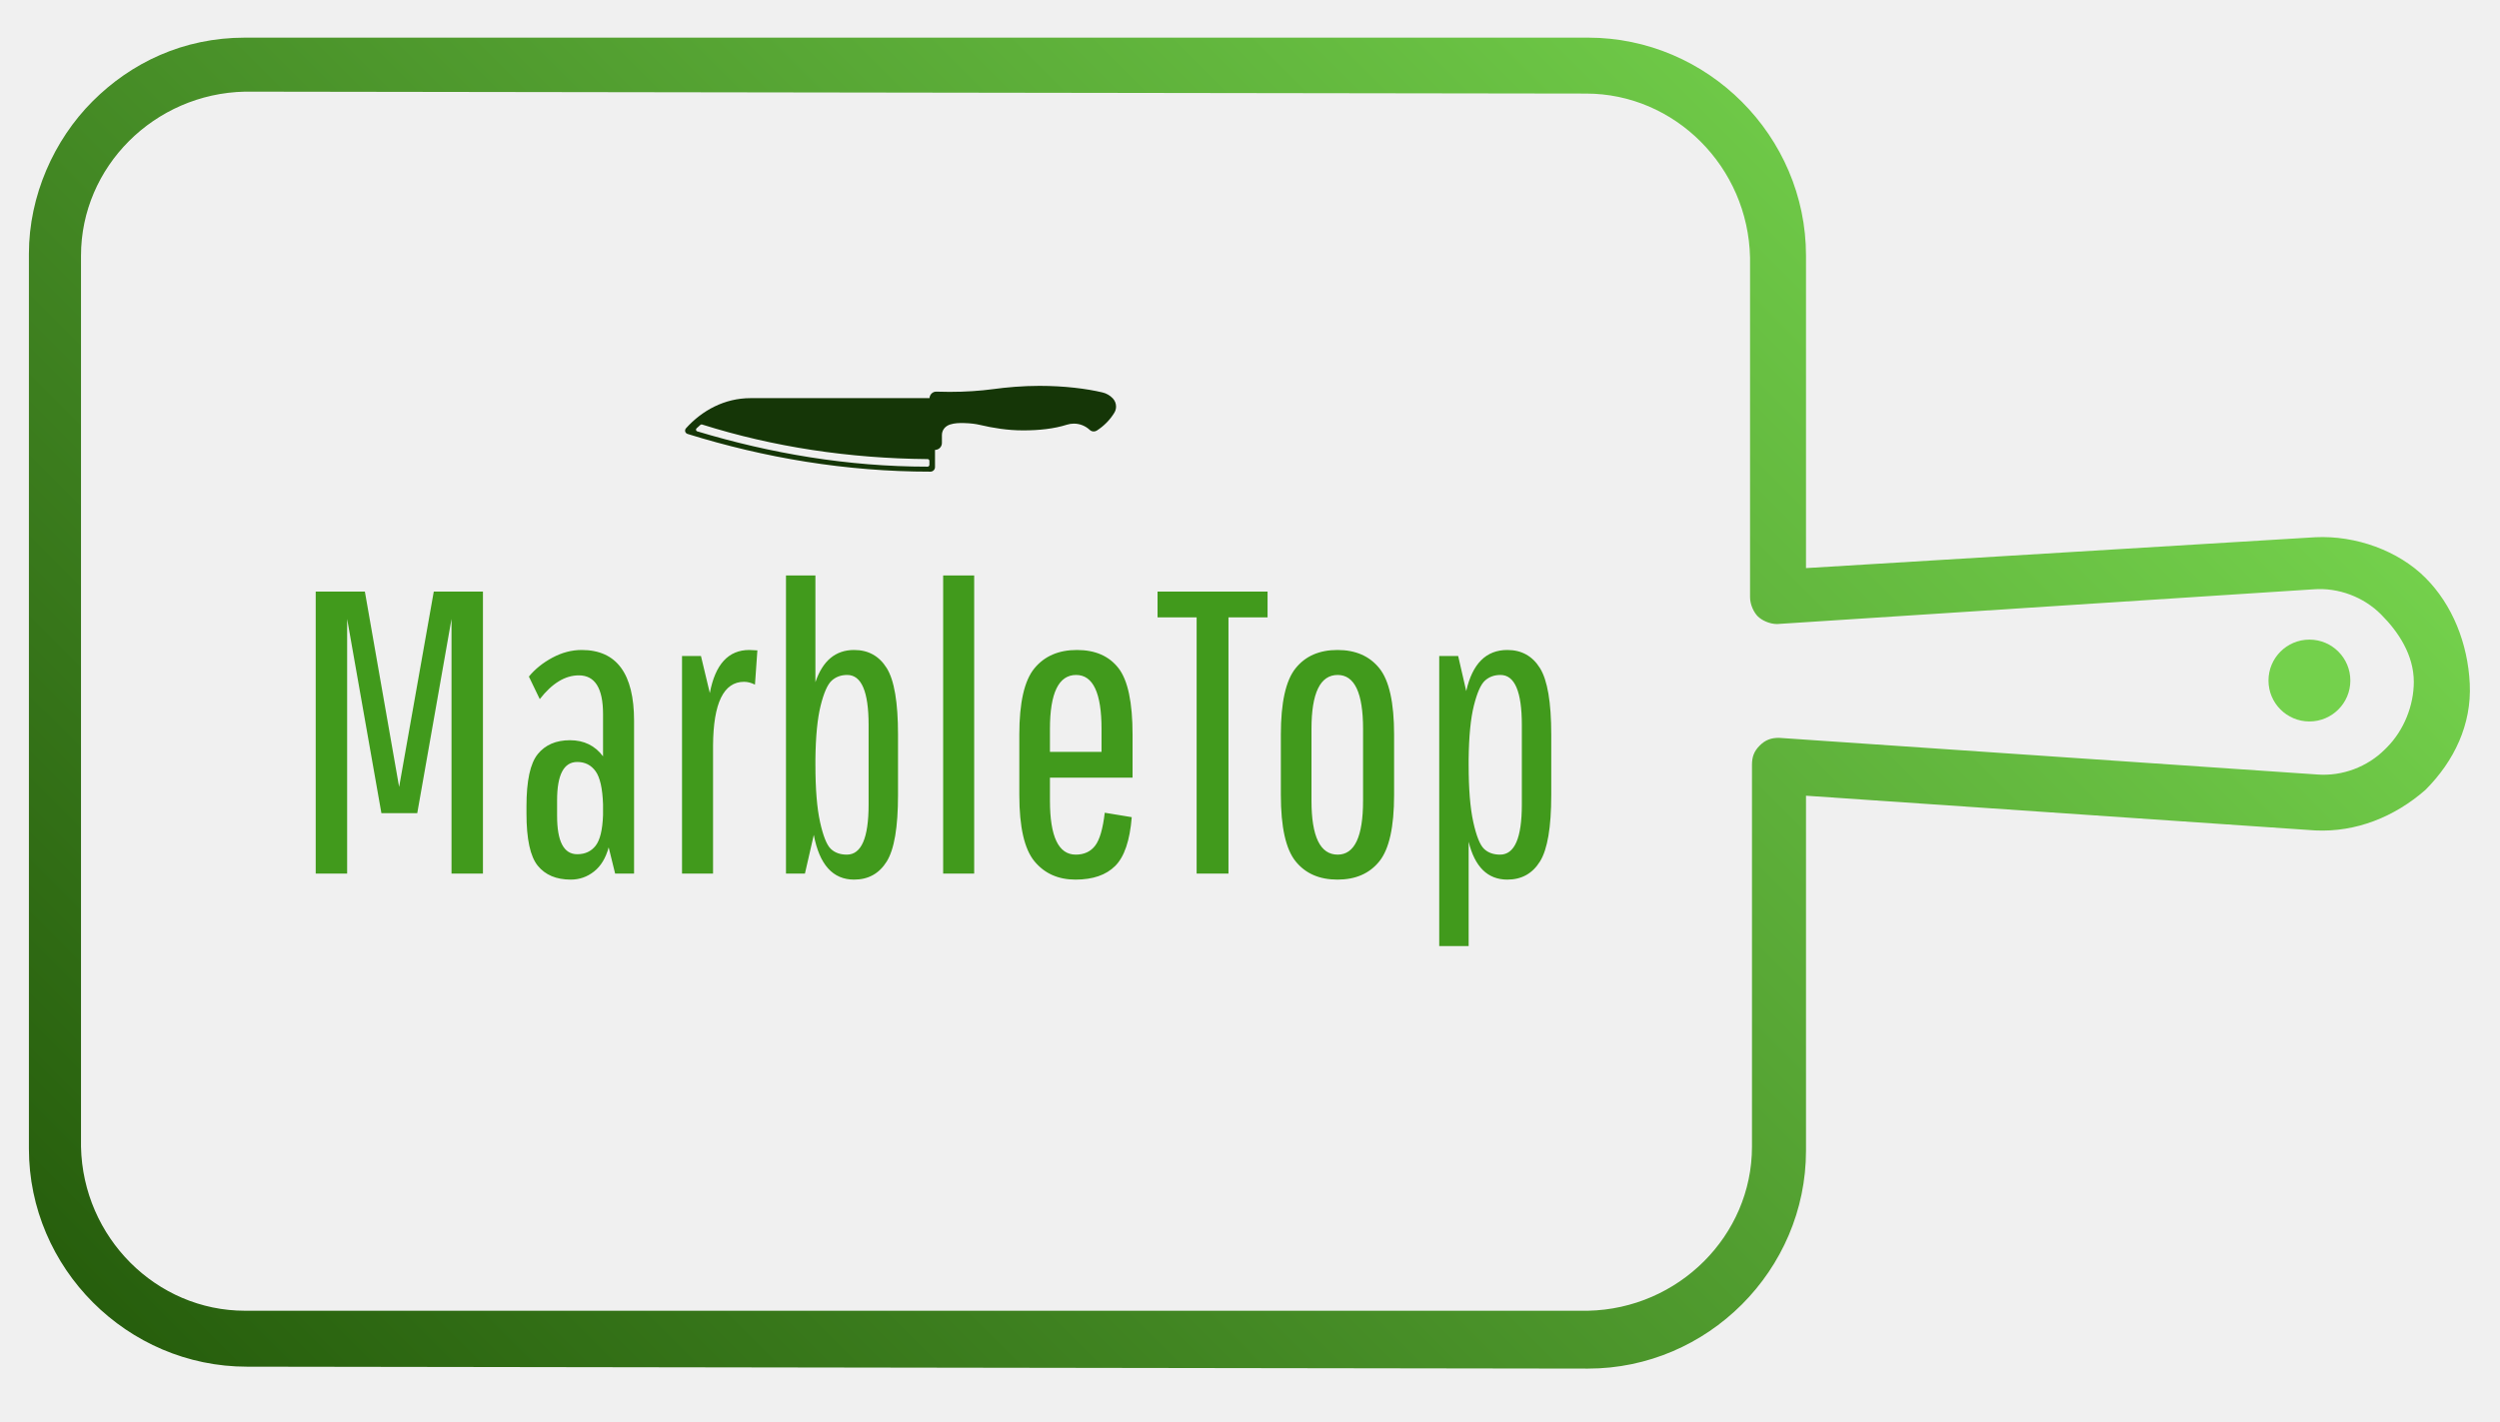
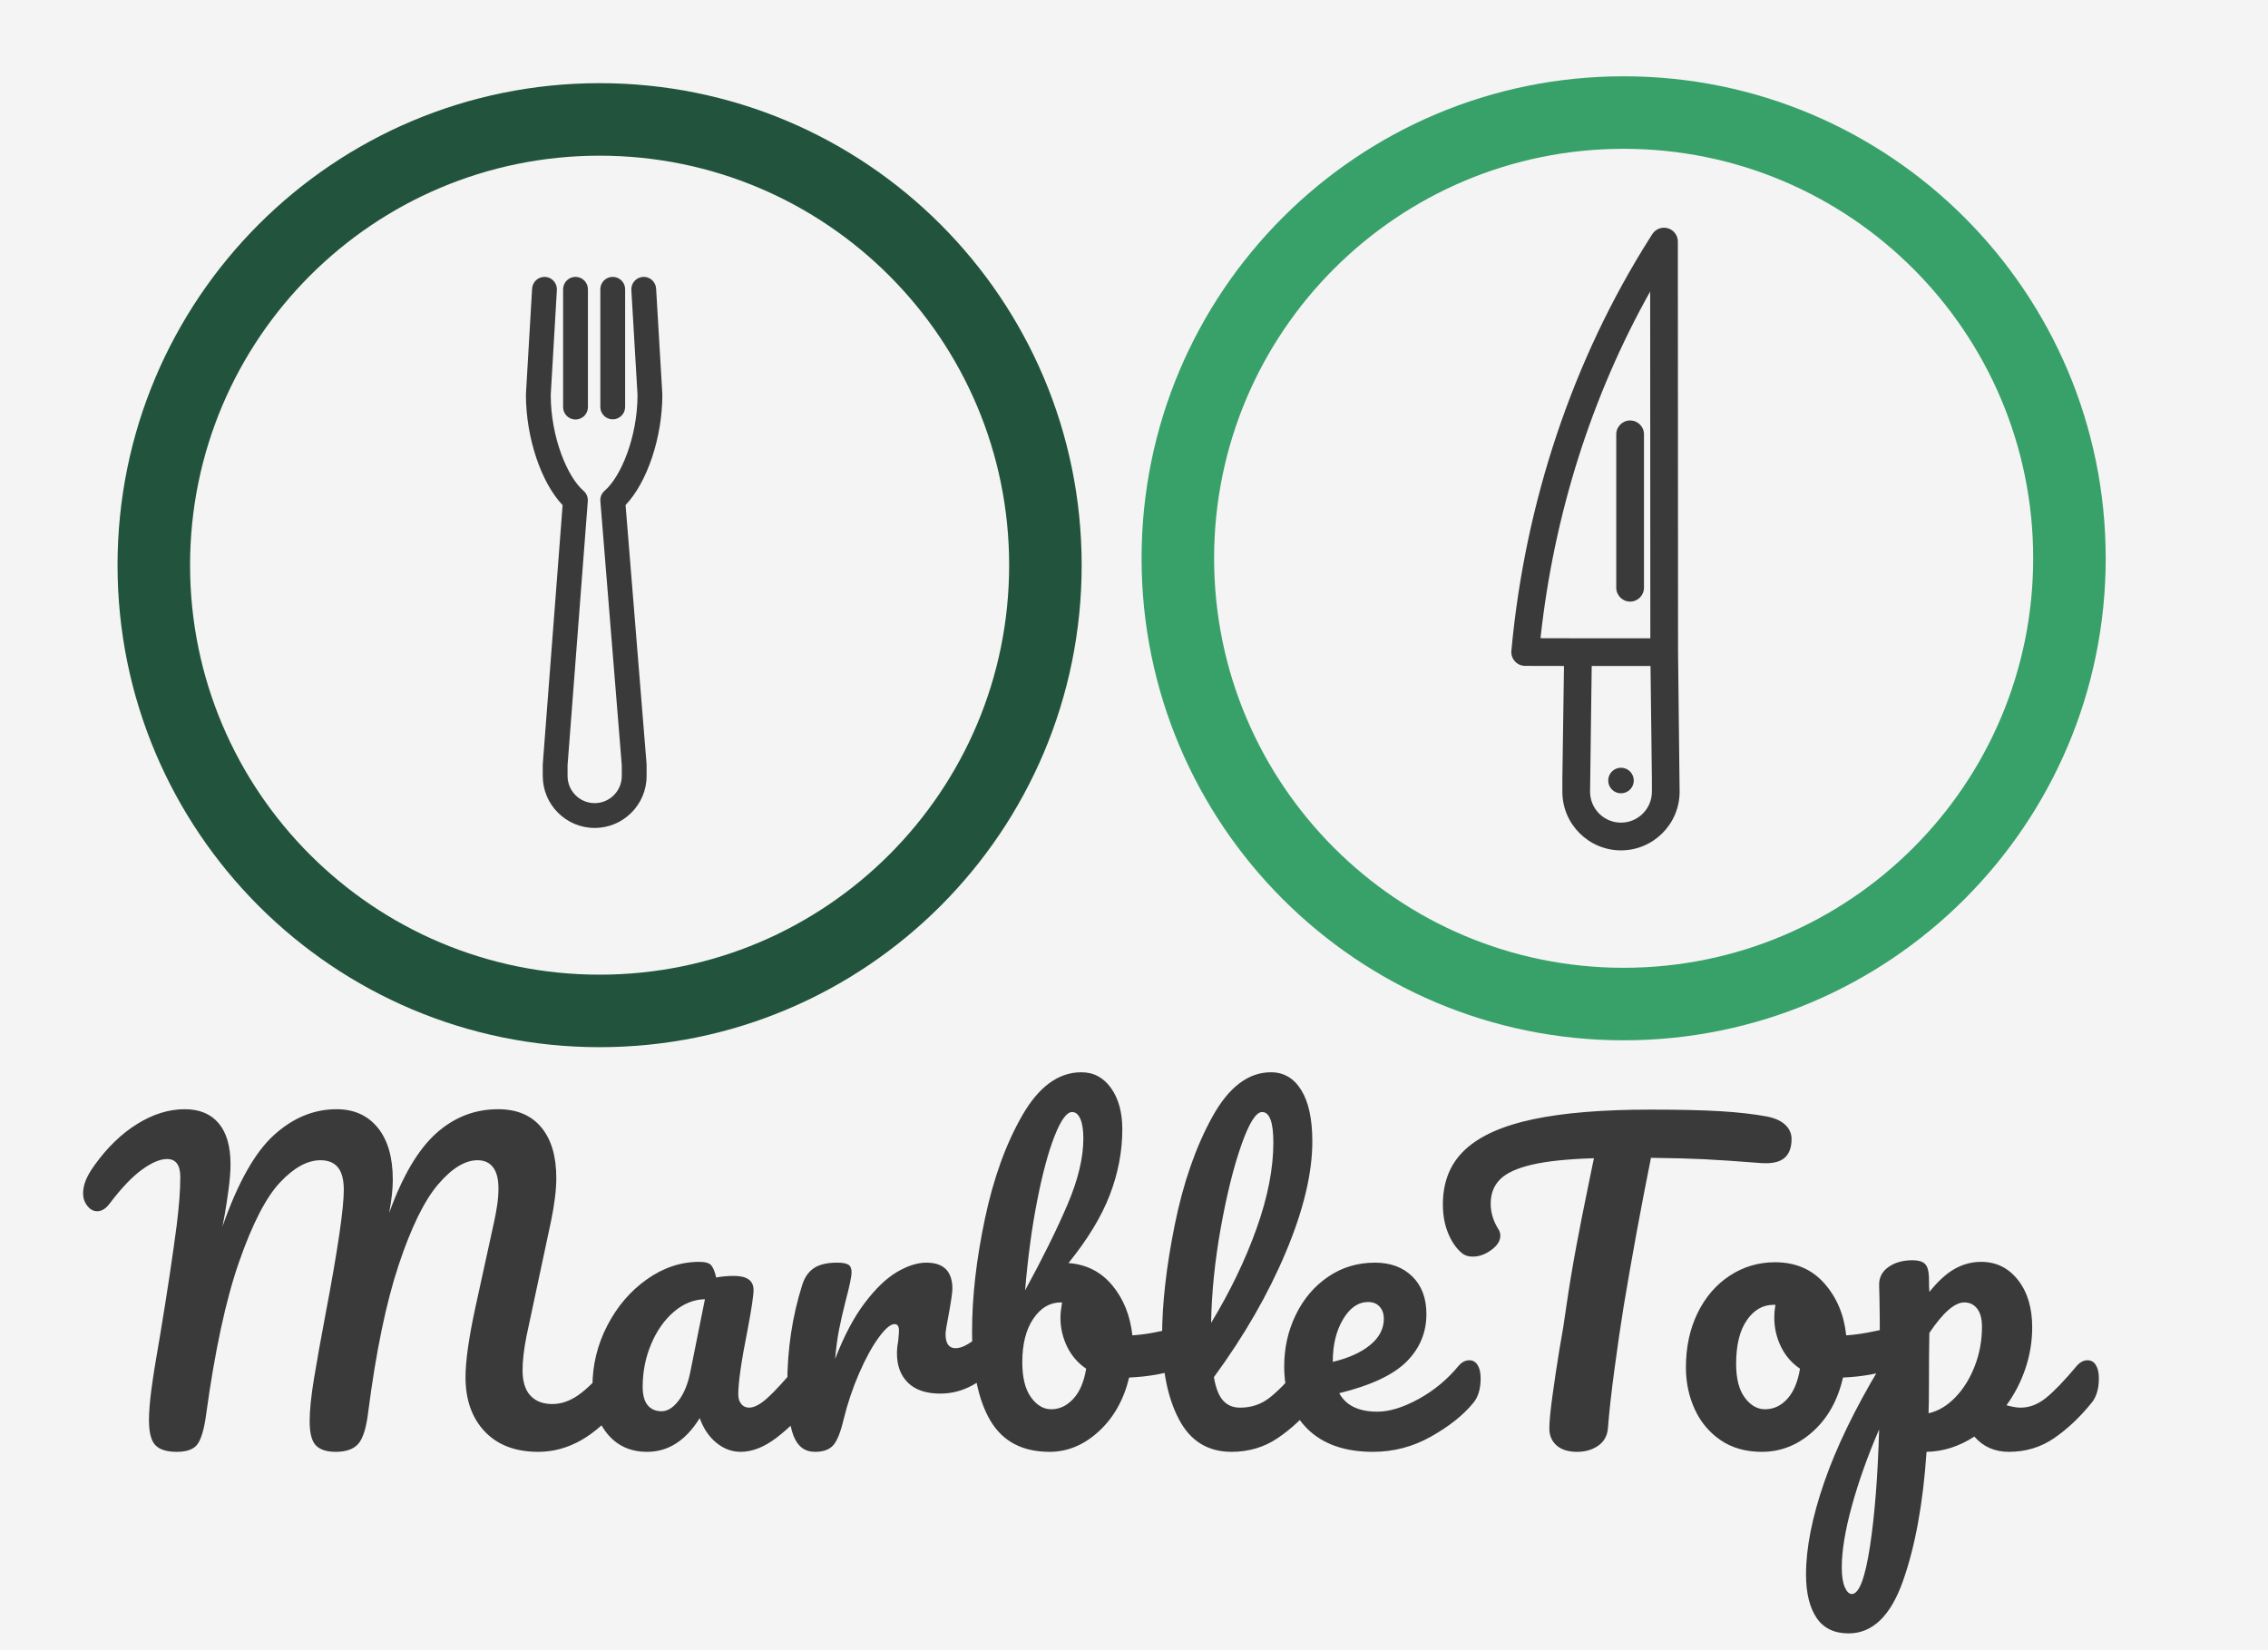
- <svg xmlns="http://www.w3.org/2000/svg" id="workspace" style="text-rendering: geometricprecision; cursor: auto;" viewBox="570 260 580 330">
+ <svg xmlns="http://www.w3.org/2000/svg" id="workspace" style="text-rendering: geometricprecision; cursor: auto;" viewBox="670 300 330 240">
  <defs>
-     <linearGradient x1="0" y1="0.5" x2="1" y2="0.5" id="linearGradientSkcg2bh681c">
-       <stop offset="0%" stop-color="#74d14c" />
-       <stop offset="100%" stop-color="#74d14c" />
+     <linearGradient x1="0" y1="0.5" x2="1" y2="0.5" id="linearGradientSkdg3d30vshc">
+       <stop offset="0%" stop-color="#22543D" />
+       <stop offset="100%" stop-color="#22543D" />
    </linearGradient>
-     <linearGradient x1="0" y1="0.5" x2="1" y2="0.5" id="linearGradientSkcg2bh681l">
-       <stop offset="0%" stop-color="#74d14c" />
-       <stop offset="100%" stop-color="#265d0c" />
+     <linearGradient x1="0" y1="0.5" x2="1" y2="0.5" id="linearGradientSkdg3d30vshl">
+       <stop offset="0%" stop-color="#38A169" />
+       <stop offset="100%" stop-color="#38A169" />
    </linearGradient>
-     <linearGradient x1="0" y1="0.5" x2="1" y2="0.5" id="linearGradientSkcg2bh681u">
-       <stop offset="0%" stop-color="#153607" />
-       <stop offset="100%" stop-color="#153607" />
+     <linearGradient x1="0" y1="0.5" x2="1" y2="0.5" id="linearGradientSkdg3d30vshu">
+       <stop offset="0%" stop-color="#3a3a3a" />
+       <stop offset="100%" stop-color="#3a3a3a" />
    </linearGradient>
-     <linearGradient x1="0" y1="0.5" x2="1" y2="0.5" id="linearGradientSkcg2bh6824">
-       <stop offset="0%" stop-color="#74d14c" />
-       <stop offset="100%" stop-color="#74d14c" />
+     <linearGradient x1="0" y1="0.5" x2="1" y2="0.5" id="linearGradientSkdg3d30vsi3">
+       <stop offset="0%" stop-color="#3a3a3a" />
+       <stop offset="100%" stop-color="#3a3a3a" />
    </linearGradient>
-     <linearGradient x1="0" y1="0.5" x2="1" y2="0.5" id="linearGradientSkcg2bh6827">
-       <stop offset="0%" stop-color="#74d14c" />
-       <stop offset="100%" stop-color="#265d0c" />
+     <linearGradient x1="0" y1="0.5" x2="1" y2="0.5" id="linearGradientSkdg3d30vsid">
+       <stop offset="0%" stop-color="#22543D" />
+       <stop offset="100%" stop-color="#22543D" />
    </linearGradient>
-     <linearGradient x1="0" y1="0.5" x2="1" y2="0.5" id="linearGradientSkcg2bh682a">
-       <stop offset="0%" stop-color="#153607" />
-       <stop offset="100%" stop-color="#153607" />
+     <linearGradient x1="0" y1="0.5" x2="1" y2="0.5" id="linearGradientSkdg3d30vsig">
+       <stop offset="0%" stop-color="#38A169" />
+       <stop offset="100%" stop-color="#38A169" />
    </linearGradient>
-     <linearGradient x1="0" y1="0.5" x2="1" y2="0.5" id="linearGradientSkcg2bh682g">
-       <stop offset="0%" stop-color="#74d14c" />
-       <stop offset="100%" stop-color="#74d14c" />
+     <linearGradient x1="0" y1="0.5" x2="1" y2="0.5" id="linearGradientSkdg3d30vsij">
+       <stop offset="0%" stop-color="#3a3a3a" />
+       <stop offset="100%" stop-color="#3a3a3a" />
    </linearGradient>
-     <linearGradient x1="0" y1="0.5" x2="1" y2="0.5" id="linearGradientSkcg2bh682j">
-       <stop offset="0%" stop-color="#74d14c" />
-       <stop offset="100%" stop-color="#265d0c" />
+     <linearGradient x1="0" y1="0.5" x2="1" y2="0.5" id="linearGradientSkdg3d30vsim">
+       <stop offset="0%" stop-color="#3a3a3a" />
+       <stop offset="100%" stop-color="#3a3a3a" />
    </linearGradient>
-     <linearGradient x1="0" y1="0.5" x2="1" y2="0.5" id="linearGradientSkcg2bh682m">
-       <stop offset="0%" stop-color="#153607" />
-       <stop offset="100%" stop-color="#153607" />
+     <linearGradient x1="0" y1="0.5" x2="1" y2="0.5" id="linearGradientSkdg3d30vsis">
+       <stop offset="0%" stop-color="#22543D" />
+       <stop offset="100%" stop-color="#22543D" />
    </linearGradient>
-     <linearGradient x1="0" y1="0.5" x2="1" y2="0.5" id="linearGradientSkcg2bh682p">
-       <stop offset="0%" stop-color="#419a1c" />
-       <stop offset="100%" stop-color="#419a1c" />
+     <linearGradient x1="0" y1="0.5" x2="1" y2="0.5" id="linearGradientSkdg3d30vsiv">
+       <stop offset="0%" stop-color="#38A169" />
+       <stop offset="100%" stop-color="#38A169" />
    </linearGradient>
-     <linearGradient x1="0" y1="0.5" x2="1" y2="0.5" id="linearGradientSkcg2bh682s">
-       <stop offset="0%" stop-color="#74d14c" />
-       <stop offset="100%" stop-color="#74d14c" />
+     <linearGradient x1="0" y1="0.5" x2="1" y2="0.5" id="linearGradientSkdg3d30vsiy">
+       <stop offset="0%" stop-color="#3a3a3a" />
+       <stop offset="100%" stop-color="#3a3a3a" />
    </linearGradient>
-     <linearGradient x1="0" y1="0.5" x2="1" y2="0.5" id="linearGradientSkcg2bh682v">
-       <stop offset="0%" stop-color="#74d14c" />
-       <stop offset="100%" stop-color="#265d0c" />
+     <linearGradient x1="0" y1="0.5" x2="1" y2="0.5" id="linearGradientSkdg3d30vsj1">
+       <stop offset="0%" stop-color="#3a3a3a" />
+       <stop offset="100%" stop-color="#3a3a3a" />
    </linearGradient>
-     <linearGradient x1="0" y1="0.5" x2="1" y2="0.5" id="linearGradientSkcg2bh682y">
-       <stop offset="0%" stop-color="#74d14c" />
-       <stop offset="100%" stop-color="#74d14c" />
+     <linearGradient x1="0" y1="0.5" x2="1" y2="0.5" id="linearGradientSkdg3d30vsja">
+       <stop offset="0%" stop-color="#38A169" />
+       <stop offset="100%" stop-color="#38A169" />
    </linearGradient>
-     <linearGradient x1="0" y1="0.5" x2="1" y2="0.5" id="linearGradientSkcg2bh6831">
-       <stop offset="0%" stop-color="#74d14c" />
-       <stop offset="100%" stop-color="#265d0c" />
+     <linearGradient x1="0" y1="0.5" x2="1" y2="0.5" id="linearGradientSkdg3d30vsjd">
+       <stop offset="0%" stop-color="#22543D" />
+       <stop offset="100%" stop-color="#22543D" />
    </linearGradient>
-     <linearGradient x1="0" y1="0.5" x2="1" y2="0.5" id="linearGradientSkcg2bh6834">
-       <stop offset="0%" stop-color="#74d14c" />
-       <stop offset="100%" stop-color="#74d14c" />
+     <linearGradient x1="0" y1="0.5" x2="1" y2="0.5" id="linearGradientSkdg3d30vsjg">
+       <stop offset="0%" stop-color="#3a3a3a" />
+       <stop offset="100%" stop-color="#3a3a3a" />
    </linearGradient>
-     <linearGradient x1="0" y1="0.5" x2="1" y2="0.5" id="linearGradientSkcg2bh6837">
-       <stop offset="0%" stop-color="#74d14c" />
-       <stop offset="100%" stop-color="#265d0c" />
+     <linearGradient x1="0" y1="0.5" x2="1" y2="0.5" id="linearGradientSkdg3d30vsjj">
+       <stop offset="0%" stop-color="#22543D" />
+       <stop offset="100%" stop-color="#22543D" />
    </linearGradient>
-     <linearGradient x1="0" y1="0.5" x2="1" y2="0.5" id="linearGradientSkcg2bh683a">
-       <stop offset="0%" stop-color="#74d14c" />
-       <stop offset="100%" stop-color="#74d14c" />
+     <linearGradient x1="0" y1="0.5" x2="1" y2="0.5" id="linearGradientSkdg3d30vsjm">
+       <stop offset="0%" stop-color="#22543D" />
+       <stop offset="100%" stop-color="#22543D" />
    </linearGradient>
-     <linearGradient x1="0" y1="0.5" x2="1" y2="0.5" id="linearGradientSkcg2bh683d">
-       <stop offset="0%" stop-color="#74d14c" />
-       <stop offset="100%" stop-color="#265d0c" />
+     <linearGradient x1="0" y1="0.5" x2="1" y2="0.5" id="linearGradientSkdg3d30vsjp">
+       <stop offset="0%" stop-color="#3a3a3a" />
+       <stop offset="100%" stop-color="#3a3a3a" />
+     </linearGradient>
+     <linearGradient x1="0" y1="0.5" x2="1" y2="0.5" id="linearGradientSkdg3d30vsjs">
+       <stop offset="0%" stop-color="#3a3a3a" />
+       <stop offset="100%" stop-color="#3a3a3a" />
+     </linearGradient>
+     <linearGradient x1="0" y1="0.5" x2="1" y2="0.5" id="linearGradientSkdg3d30vsjy">
+       <stop offset="0%" stop-color="#3a3a3a" />
+       <stop offset="100%" stop-color="#3a3a3a" />
    </linearGradient>
  </defs>
-   <g style="cursor: move; opacity: 1;" class="svg-clip svg-visible" transform="matrix(-4.4783,4.4783,-4.4783,-4.4783,1164.218,418)">
-     <rect x="0" y="0" width="13" height="13" fill="none" class="svg-hitbox" style="" />
-     <svg width="13" height="13.002" viewBox="8.907,9.517,13,13.002">
+   <g class="background-part">
+     <rect x="0" y="0" width="1650" height="842" fill="rgba(255,255,255,0.25)" style="" />
+   </g>
+   <g class="selector-part">
+     <rect x="0" y="0" width="1095" height="842" fill="rgba(255,255,255,0)" style="transition: all 0.6s ease 0s;" />
+   </g>
+   <g class="selector-part" transform="matrix(1,0,0,1,682,429)">
+     <rect x="0" y="0" width="0" height="0" fill="rgba(255,255,255,0)" style="cursor: move;" />
+   </g>
+   <g class="svg-clip svg-visible" transform="matrix(0.7943,0,0,0.7943,683.1305,308.1305)" style="cursor: move; opacity: 1;">
+     <rect x="0" y="0" width="186" height="186" fill="none" class="svg-hitbox" style="" />
+     <svg width="186.614" height="186.614" viewBox="-5,-4.987,186.614,186.614" class="thumb">
      <defs />
      <g />
-       <g />
      <g>
-         <ellipse transform="matrix(0.7071 -0.7071 0.7071 0.7071 -6.7962 15.5933)" cx="15.4" cy="16" rx="1.5" ry="1.5" fill="url('#linearGradientSkcg2bh683a')" stroke="none" style="" />
+         <path d="M88.307,0.013C39.536,0.013,0,39.549,0,88.32c0,48.77,39.536,88.307,88.307,88.307  c48.77,0,88.307-39.537,88.307-88.307C176.613,39.549,137.076,0.013,88.307,0.013z M88.307,163.341  c-41.433,0-75.021-33.589-75.021-75.021c0-41.433,33.587-75.021,75.021-75.021c41.432,0,75.021,33.587,75.021,75.021  C163.327,129.752,129.738,163.341,88.307,163.341z" fill="url('#linearGradientSkdg3d30vsjm')" stroke="none" style="" />
      </g>
    </svg>
  </g>
-   <g class="svg-clip svg-visible" transform="matrix(-4.4783,4.4783,-4.4783,-4.4783,1202.328,418.7609)" style="cursor: move; opacity: 1;">
-     <rect x="0" y="0" width="89" height="88" fill="none" class="svg-hitbox" style="" />
-     <svg width="89.225" height="88.3" viewBox="4.8,5.3,89.225,88.3">
+   <g class="svg-clip svg-visible" transform="matrix(0.7943,0,0,0.7943,832.1305,307.1305)" style="cursor: move; opacity: 1;">
+     <rect x="0" y="0" width="186" height="186" fill="none" class="svg-hitbox" style="" />
+     <svg width="186.614" height="186.614" viewBox="-5,-4.987,186.614,186.614" class="thumb">
      <defs />
      <g />
-       <g />
      <g>
-         <path d="M25.6,32.1l-8.1,8.1c-3.1,3.1-3.1,8.2,0,11.3l34.8,34.8c1.6,1.6,3.6,2.3,5.6,2.3s4.1-0.8,5.6-2.3l23.2-23.2  c3.1-3.1,3.1-8.2,0-11.3L52,17c-3.1-3.1-8.2-3.1-11.3,0l-9.2,9.2L19.2,12.1c-1-1.1-2.4-1.7-3.9-1.8c-1.5,0-2.9,0.5-3.9,1.6  s-1.6,2.5-1.6,3.9s0.7,2.9,1.8,3.9L25.6,32.1z M12.8,13.4c0.6-0.6,1.5-1,2.4-1c0,0,0.1,0,0.1,0c0.9,0,1.8,0.4,2.4,1.1l13,14.9  c0.2,0.2,0.4,0.3,0.7,0.3c0.3,0,0.5-0.1,0.7-0.3l9.9-9.9c2.3-2.3,6.1-2.3,8.5,0l34.8,34.8c2.3,2.3,2.3,6.1,0,8.5L62.2,84.9  c-2.3,2.3-6.1,2.3-8.5,0L19,50.1c-2.3-2.3-2.3-6.1,0-8.5l8.8-8.8c0.2-0.2,0.3-0.5,0.3-0.7s-0.1-0.5-0.3-0.7l-14.8-13  c-0.7-0.6-1.1-1.5-1.1-2.4S12.1,14.1,12.8,13.4z" fill="url('#linearGradientSkcg2bh683d')" stroke="none" style="" />
+         <path d="M88.307,0.013C39.536,0.013,0,39.549,0,88.32c0,48.77,39.536,88.307,88.307,88.307  c48.77,0,88.307-39.537,88.307-88.307C176.613,39.549,137.076,0.013,88.307,0.013z M88.307,163.341  c-41.433,0-75.021-33.589-75.021-75.021c0-41.433,33.587-75.021,75.021-75.021c41.432,0,75.021,33.587,75.021,75.021  C163.327,129.752,129.738,163.341,88.307,163.341z" fill="url('#linearGradientSkdg3d30vsja')" stroke="none" style="" />
      </g>
    </svg>
  </g>
-   <g class="svg-clip svg-visible" transform="matrix(0,-1,1,0,724,374.5)" style="cursor: move; opacity: 1;">
-     <rect x="0" y="0" width="29" height="110" fill="none" class="svg-hitbox" style="" />
-     <svg width="29.919" height="110.03" viewBox="-5,-5,29.919,110.03">
+   <g class="svg-clip svg-visible" transform="matrix(0.9025,0,0,0.9025,742.0115,335.7781)" style="cursor: move; opacity: 1;">
+     <rect x="0" y="0" width="31" height="98" fill="none" class="svg-hitbox" style="" />
+     <svg width="31.994" height="98.855" viewBox="34.006,0.573,31.994,98.855">
      <defs />
      <g />
-       <g />
      <g>
-         <path d="M19.159,71.493c-0.407-3.01-0.637-6.454-0.637-10.115c0-1.036,0.018-2.056,0.054-3.051 c0.031-0.854-0.665-1.546-1.51-1.595V15.175c0-6.015-2.858-11.237-7.004-14.969C9.919,0.078,9.731,0,9.525,0 C9.166,0,8.863,0.238,8.761,0.564C3.216,18.395,0,37.313,0,56.948c0,0.586,0.475,1.06,1.061,1.06h3.988 c0.001,0.885,0.718,1.602,1.603,1.602h1.83c1.2,0,2.123,0.784,2.479,1.944c0.299,0.973,0.357,2.014,0.319,3.21 c-0.048,1.543-0.179,2.613-0.434,3.701c-0.707,3.011-1.265,6.379-1.265,9.977c0,3.676,0.361,7.172,1.318,10.17 c0.164,0.516,0.251,1.062,0.251,1.631c0,1.426-0.559,2.716-1.458,3.682c-0.225,0.24-0.362,0.564-0.362,0.919 c0,0.268,0.079,0.52,0.215,0.729c1.06,1.644,2.465,3.045,4.139,4.059c0.417,0.253,0.905,0.398,1.429,0.398 c0.737,0,1.407-0.289,1.903-0.759c0.672-0.638,1.159-1.465,1.377-2.396c0.886-3.742,1.526-8.9,1.526-14.617 C19.917,78.312,19.581,74.633,19.159,71.493z M2.495,56.709h-0.91c-0.232,0-0.425-0.191-0.425-0.426 c0-18.57,3.092-36.492,8.194-53.45c0.051-0.17,0.209-0.296,0.397-0.296c0.121,0,0.23,0.052,0.308,0.133 c0.27,0.29,0.528,0.591,0.794,0.885c0.065,0.074,0.106,0.174,0.106,0.281c0,0.044-0.007,0.087-0.02,0.127 C5.721,20.508,3.074,38.112,2.916,56.288C2.916,56.521,2.727,56.709,2.495,56.709z" fill="url('#linearGradientSkcg2bh682m')" stroke="none" style="" />
+         <path d="M50.09,94.428c-4.615,0-8.37-3.755-8.37-8.37v-1.818c0-0.051,0.002-0.102,0.006-0.152l3.195-41.71  c-3.47-3.638-5.915-10.887-5.915-17.809c0-0.039,0.001-0.078,0.003-0.117l0.993-16.993c0.064-1.103,1.024-1.948,2.113-1.88  c1.103,0.064,1.944,1.011,1.88,2.113l-0.99,16.934c0.015,6.842,2.694,13.221,5.284,15.443c0.484,0.415,0.741,1.035,0.692,1.67  l-3.262,42.577v1.742c0,2.41,1.96,4.37,4.37,4.37c2.41,0,4.37-1.96,4.37-4.37V84.32l-3.453-42.584  c-0.052-0.638,0.205-1.262,0.69-1.679c2.6-2.231,5.288-8.604,5.303-15.425l-0.996-16.94c-0.065-1.103,0.776-2.049,1.879-2.114  c1.08-0.079,2.048,0.776,2.113,1.879l1,17C60.999,24.496,61,24.535,61,24.574c0,6.901-2.451,14.141-5.93,17.787l3.383,41.716  c0.005,0.055,0.007,0.108,0.007,0.162v1.818C58.46,90.673,54.705,94.428,50.09,94.428z M49,26.574v-19c0-1.104-0.896-2-2-2  s-2,0.896-2,2v19c0,1.104,0.896,2,2,2S49,27.679,49,26.574z M55,26.545V7.574c0-1.104-0.896-2-2-2s-2,0.896-2,2v18.971  c0,1.104,0.896,2,2,2S55,27.649,55,26.545z" fill="url('#linearGradientSkdg3d30vsjg')" stroke="none" style="" />
      </g>
    </svg>
  </g>
-   <g class="svg-text svg-visible" transform="matrix(0.9353,0,0,0.9353,786,382)" style="pointer-events: fill; cursor: move; opacity: 1;">
-     <path fill="none" style="" d="M-158.9,95.2 C-20,94.2 20,94.2 158.9,95.2" />
-     <path d="M-144.8-63.2L-144.8 0L-152.6 0L-152.6-70L-140.4-70L-131.9-21.5L-123.3-70L-111.1-70L-111.1 0L-118.9 0L-118.9-63.2L-127.4-15L-136.3-15L-144.8-63.2ZM-100.3-16.7Q-100.3-26.2 -97.5-29.65Q-94.7-33.1 -89.5-33.1Q-84.3-33.1 -81.3-29.1L-81.3-29.1L-81.3-39.6Q-81.3-49.2 -87.3-49.2L-87.3-49.2Q-92.4-49.2 -97-43.3L-97-43.3L-99.7-48.9Q-97.4-51.7 -93.85-53.6Q-90.3-55.5 -86.6-55.5L-86.6-55.5Q-73.6-55.5 -73.6-37.9L-73.6-37.9L-73.6 0L-78.3 0L-79.9-6.5Q-81-2.5 -83.55-0.5Q-86.1 1.5 -89.3 1.5L-89.3 1.5Q-94.7 1.5 -97.5-1.95Q-100.3-5.4 -100.3-14.9L-100.3-14.9L-100.3-16.7ZM-87.7-4.8L-87.7-4.8Q-84.8-4.8 -83.15-6.9Q-81.5-9 -81.3-14.5L-81.3-14.5L-81.3-17.2Q-81.5-23.1 -83.15-25.4Q-84.8-27.7 -87.7-27.7L-87.7-27.7Q-92.7-27.7 -92.7-18.2L-92.7-18.2L-92.7-14.3Q-92.7-4.8 -87.7-4.8ZM-45-55.5L-45-55.5L-43-55.4L-43.6-46.9Q-45-47.6 -46.3-47.6L-46.3-47.6Q-53.9-47.6 -54-31.8L-54-31.8L-54 0L-61.7 0L-61.7-54L-57-54L-54.8-44.8Q-52.8-55.5 -45-55.5ZM-35.9-74L-28.6-74L-28.6-47.5Q-25.9-55.5 -19-55.5L-19-55.5Q-13.7-55.5 -10.9-51Q-8.1-46.5 -8.1-34.5L-8.1-34.5L-8.1-19.5Q-8.1-7.5 -10.9-3Q-13.7 1.5 -19 1.5L-19 1.5Q-26.9 1.5 -29-9.6L-29-9.6L-31.2 0L-35.9 0L-35.9-74ZM-28.6-28.4L-28.6-27Q-28.6-18 -27.45-12.8Q-26.3-7.6 -24.8-6.15Q-23.3-4.7 -20.8-4.7L-20.8-4.7Q-15.4-4.7 -15.4-17.1L-15.4-17.1L-15.4-36.9Q-15.4-49.3 -20.7-49.3L-20.7-49.3Q-23-49.3 -24.55-47.9Q-26.1-46.5 -27.3-41.7Q-28.5-36.9 -28.6-28.4L-28.6-28.4ZM 10.8 0L 3.1 0L 3.1-74L 10.8-74L 10.8 0ZM 49.9-14Q 49.2-5.3  45.8-1.9Q 42.4 1.5  35.95 1.5Q 29.5 1.5  25.75-3.05Q 22-7.6  22-19.5L 22-19.5L 22-34.5Q 22-46.4  25.75-50.95Q 29.5-55.5  36.3-55.5Q 43.1-55.5  46.6-51Q 50.1-46.5  50.1-34.5L 50.1-34.5L 50.1-23.8L 29.6-23.8L 29.6-18.1Q 29.6-4.7  36-4.7L 36-4.7Q 39.1-4.7  40.8-6.9Q 42.5-9.1  43.2-15.1L 43.2-15.1L 49.9-14ZM 29.6-35.9L 29.6-35.9L 29.6-30.2L 42.4-30.2L 42.4-35.9Q 42.4-49.3  36.1-49.3L 36.1-49.3Q 29.6-49.3  29.6-35.9ZM 66-63.6L 56.3-63.6L 56.3-70L 83.6-70L 83.6-63.6L 73.9-63.6L 73.9 0L 66 0L 66-63.6ZM 115-34.5L 115-34.5L 115-19.5Q 115-7.6  111.35-3.05Q 107.7 1.5  100.95 1.5Q 94.2 1.5  90.55-3.05Q 86.9-7.6  86.9-19.5L 86.9-19.5L 86.9-34.5Q 86.9-46.4  90.55-50.95Q 94.2-55.5  100.95-55.5Q 107.7-55.5  111.35-50.95Q 115-46.4  115-34.5ZM 107.3-18.1L 107.3-18.1L 107.3-35.9Q 107.3-49.3  101-49.3L 101-49.3Q 94.5-49.3  94.5-35.9L 94.5-35.9L 94.5-18.1Q 94.5-4.7  101-4.7L 101-4.7Q 107.3-4.7  107.3-18.1ZM 126.2 18L 126.2-54L 130.9-54L 132.9-45.3Q 135.2-55.5  143.1-55.5L 143.1-55.5Q 148.4-55.5  151.2-51Q 154-46.5  154-34.5L 154-34.5L 154-19.5Q 154-7.5  151.2-3Q 148.4 1.5  143.1 1.5L 143.1 1.5Q 135.8 1.5  133.5-7.9L 133.5-7.9L 133.5 18L 126.2 18ZM 133.5-28.4L 133.5-27Q 133.5-18  134.65-12.8Q 135.8-7.6  137.3-6.15Q 138.8-4.7  141.3-4.7L 141.3-4.7Q 146.7-4.7  146.7-17.1L 146.7-17.1L 146.7-36.9Q 146.7-49.3  141.4-49.3L 141.4-49.3Q 139.1-49.3  137.55-47.9Q 136-46.5  134.8-41.7Q 133.6-36.9  133.5-28.4L 133.5-28.4Z" data-textpath="MarbleTop" data-text-anchor="middle" data-font-size="100" data-letterspacing="0" data-side="left" data-offset="0" data-dx="0" data-dy="86.39999999999999" data-href="" data-font="Pathway Gothic One" data-font-src="/Content/clientfonts/pathwaygothicone.woff" data-font-scale="contain" transform="translate(0,86.4)" data-xmlspace="preserve" fill="url('#linearGradientSkcg2bh682p')" />
+   <g class="svg-clip svg-visible" transform="matrix(1.0082,0,0,1.0082,884.8611,328.0956)" style="cursor: move; opacity: 1;">
+     <rect x="0" y="0" width="34" height="99" fill="none" class="svg-hitbox" style="" />
+     <svg width="34.287" height="99.871" viewBox="32.856,0.071,34.287,99.871">
+       <defs />
+       <g />
+       <g>
+         <path d="M55.528,84.861c0,1.019-0.826,1.845-1.845,1.845s-1.845-0.826-1.845-1.845s0.826-1.845,1.845-1.845  S55.528,83.842,55.528,84.861z M62.143,86.479l-0.225-20.165L61.889,7.07c0-0.888-0.586-1.669-1.438-1.918  c-0.854-0.25-1.767,0.093-2.246,0.84l-0.351,0.55c-11.103,17.518-18.015,38.124-19.99,59.59c-0.051,0.56,0.135,1.114,0.513,1.53  c0.378,0.415,0.913,0.652,1.475,0.653l5.604,0.012l-0.235,16.308v1.846c0,4.665,3.796,8.461,8.461,8.461  S62.143,91.145,62.143,86.479z M57.943,68.329l0.2,16.305v1.846c0,2.46-2.001,4.461-4.461,4.461s-4.461-2.001-4.461-4.461  l0.236-18.148L57.943,68.329z M57.893,14.282l0.024,50.047l-9.919,0.003l-5.932-0.013C43.996,46.51,49.424,29.376,57.893,14.282z   M57,57.035V34.891c0-1.104-0.896-2-2-2s-2,0.896-2,2v22.145c0,1.104,0.896,2,2,2S57,58.14,57,57.035z" fill="url('#linearGradientSkdg3d30vsjs')" stroke="none" style="" />
+       </g>
+     </svg>
+   </g>
+   <g class="svg-text svg-visible" transform="matrix(0.5845,0,0,0.5845,825,434)" style="pointer-events: fill; cursor: move; opacity: 1;">
+     <path fill="none" style="" d="M-244.4,155.6 C-20,154.6 20,154.6 244.4,155.6" />
+     <path d="M-221.2 0.5Q-224.9 0.5 -226.5-1.15Q-228.1-2.8 -228.1-7.4L-228.1-7.4Q-228.1-10.5 -227.45-15.35Q-226.8-20.2 -225.3-28.7L-225.3-28.7Q-222.7-44.4 -221.2-55.9L-221.2-55.9Q-220.3-63.1 -220.3-67.9L-220.3-67.9Q-220.3-72.4 -223.6-72.4L-223.6-72.4Q-226.2-72.4 -229.85-69.75Q-233.5-67.1 -237.9-61.3L-237.9-61.3Q-239.3-59.4 -241-59.4L-241-59.4Q-242.4-59.4 -243.45-60.75Q-244.5-62.1-244.5-63.8L-244.5-63.8Q-244.5-65.4 -243.85-67.05Q-243.2-68.7 -241.7-70.8L-241.7-70.8Q-236.9-77.5 -231-81.15Q-225.1-84.8 -219.2-84.8L-219.2-84.8Q-213.7-84.8 -210.75-81.3Q-207.8-77.8 -207.8-71.1L-207.8-71.1Q-207.8-68.4 -208.3-64.75Q-208.8-61.1 -209.2-58.8Q-209.6-56.5 -209.8-55.6L-209.8-55.6Q-204.1-71.9 -197-78.35Q-189.9-84.8 -181.4-84.8L-181.4-84.8Q-174.9-84.8 -171.15-80.2Q-167.4-75.6 -167.4-67.2L-167.4-67.2Q-167.4-63.9 -168.3-59L-168.3-59Q-163.3-72.8 -156.6-78.8Q-149.9-84.8 -141.2-84.8L-141.2-84.8Q-134.2-84.8 -130.45-80.3Q-126.7-75.8 -126.7-67.7L-126.7-67.7Q-126.7-63.3 -128-57L-128-57L-134.1-28.4Q-135.1-23.4 -135.1-19.8L-135.1-19.8Q-135.1-15.6 -133.15-13.5Q-131.2-11.4 -127.7-11.4L-127.7-11.4Q-124.4-11.4 -121.25-13.6Q-118.1-15.8 -113.8-20.9L-113.8-20.9Q-112.6-22.3 -111.1-22.3L-111.1-22.3Q-109.8-22.3 -109.05-21.1Q-108.3-19.9 -108.3-17.8L-108.3-17.8Q-108.3-13.9 -110.2-11.6L-110.2-11.6Q-115.4-5.3 -120.5-2.4Q-125.6 0.5 -131.2 0.5L-131.2 0.5Q-139.7 0.5 -144.5-4.55Q-149.3-9.6 -149.3-18.1L-149.3-18.1Q-149.3-24 -146.9-35.2L-146.9-35.2L-142.9-53.5Q-142.7-54.4 -142.2-56.7Q-141.7-59 -141.4-61.05Q-141.1-63.1 -141.1-65.1L-141.1-65.1Q-141.1-68.6 -142.45-70.35Q-143.8-72.1 -146.3-72.1L-146.3-72.1Q-151-72.1 -156.15-66.05Q-161.3-60 -165.95-46Q-170.6-32 -173.5-9.6L-173.5-9.6Q-174.2-3.6 -175.95-1.55Q-177.7 0.5 -181.6 0.5L-181.6 0.5Q-185 0.5 -186.55-1.1Q-188.1-2.7 -188.1-7.1L-188.1-7.1Q-188.1-11.2 -187-17.85Q-185.9-24.5 -184.2-33.5L-184.2-33.5Q-179.6-57.7 -179.6-64.7L-179.6-64.7Q-179.6-68.5 -181.05-70.3Q-182.5-72.1 -185.4-72.1L-185.4-72.1Q-190.3-72.1 -195.5-66.55Q-200.7-61 -205.65-46.85Q-210.6-32.7 -213.9-8.6L-213.9-8.6Q-214.6-3.5 -215.95-1.5Q-217.3 0.5 -221.2 0.5L-221.2 0.5ZM-104.1 0.5Q-110.3 0.5 -114-4Q-117.7-8.5 -117.7-15.8L-117.7-15.8Q-117.7-23.8 -114-30.95Q-110.3-38.1 -104.15-42.45Q-98-46.8 -91.1-46.8L-91.1-46.8Q-88.9-46.8 -88.15-45.95Q-87.4-45.1 -86.9-42.9L-86.9-42.9Q-84.8-43.3 -82.5-43.3L-82.5-43.3Q-77.6-43.3 -77.6-39.8L-77.6-39.8Q-77.6-37.7 -79.1-29.8L-79.1-29.8Q-81.4-18.3 -81.4-13.8L-81.4-13.8Q-81.4-12.3 -80.65-11.4Q-79.9-10.5 -78.7-10.5L-78.7-10.5Q-76.8-10.5 -74.1-12.95Q-71.4-15.4 -66.8-20.9L-66.8-20.9Q-65.6-22.3 -64.1-22.3L-64.1-22.3Q-62.8-22.3 -62.05-21.1Q-61.3-19.9 -61.3-17.8L-61.3-17.8Q-61.3-13.8 -63.2-11.6L-63.2-11.6Q-67.3-6.5 -71.9-3Q-76.5 0.5 -80.8 0.5L-80.8 0.5Q-84.1 0.5 -86.85-1.75Q-89.6-4 -91-7.9L-91-7.9Q-96.2 0.5 -104.1 0.5L-104.1 0.5ZM-100.5-9.6Q-98.3-9.6 -96.3-12.2Q-94.3-14.8 -93.4-19.1L-93.4-19.1L-89.7-37.5Q-93.9-37.4 -97.45-34.35Q-101-31.3 -103.1-26.3Q-105.2-21.3 -105.2-15.7L-105.2-15.7Q-105.2-12.6 -103.95-11.1Q-102.7-9.6 -100.5-9.6L-100.5-9.6ZM-62.3 0.5Q-66.1 0.5 -67.65-3.5Q-69.2-7.5 -69.2-16.3L-69.2-16.3Q-69.2-29.3 -65.5-41L-65.5-41Q-64.6-43.9 -62.55-45.25Q-60.5-46.6 -56.8-46.6L-56.8-46.6Q-54.8-46.6 -54-46.1Q-53.2-45.6 -53.2-44.2L-53.2-44.2Q-53.2-42.6 -54.7-37L-54.7-37Q-55.7-33 -56.3-30Q-56.9-27 -57.3-22.6L-57.3-22.6Q-54-31.2 -49.9-36.6Q-45.8-42 -41.85-44.3Q-37.9-46.6 -34.6-46.6L-34.6-46.6Q-28.1-46.6 -28.1-40.1L-28.1-40.1Q-28.1-38.8 -29-33.8L-29-33.8Q-29.8-29.8 -29.8-28.8L-29.8-28.8Q-29.8-25.3 -27.3-25.3L-27.3-25.3Q-24.5-25.3 -20.1-29.7L-20.1-29.7Q-18.8-31 -17.4-31L-17.4-31Q-16.1-31 -15.35-29.85Q-14.6-28.7 -14.6-26.8L-14.6-26.8Q-14.6-23.1 -16.6-21L-16.6-21Q-19.4-18.1 -23.15-16.05Q-26.9-14 -31.1-14L-31.1-14Q-36.4-14 -39.15-16.7Q-41.9-19.4 -41.9-24L-41.9-24Q-41.9-25.5 -41.6-27L-41.6-27Q-41.4-29 -41.4-29.7L-41.4-29.7Q-41.4-31.3 -42.5-31.3L-42.5-31.3Q-44-31.3 -46.45-27.95Q-48.9-24.6 -51.3-19.1Q-53.7-13.6 -55.2-7.5L-55.2-7.5Q-56.3-2.8 -57.75-1.15Q-59.2 0.5 -62.3 0.5L-62.3 0.5ZM 29.3-30.7Q 30.6-30.7  31.3-29.4Q 32-28.1  32-26.1L 32-26.1Q 32-23.6  31.3-22.25Q 30.6-20.9  29.1-20.4L 29.1-20.4Q 23.1-18.3  15.9-18L 15.9-18Q 13.9-9.7  8.35-4.6Q 2.8 0.5 -3.9 0.5L-3.9 0.5Q-14 0.5 -18.6-7.2Q-23.2-14.9 -23.2-29.5L-23.2-29.5Q-23.2-42.4 -20-57.55Q-16.8-72.7 -10.65-83.35Q-4.5-94  4-94L 4-94Q 8.6-94  11.4-90.05Q 14.2-86.1  14.2-79.8L 14.2-79.8Q 14.2-71.6  11.1-63.5Q 8-55.4  0.8-46.5L 0.8-46.5Q 7.5-46  11.7-40.95Q 15.9-35.9  16.7-28.5L 16.7-28.5Q 21.4-28.8  27.9-30.5L 27.9-30.5Q 28.5-30.7  29.3-30.7L 29.3-30.7ZM 1.7-84.1Q-0.3-84.1 -2.65-78.15Q-5-72.2 -7-62Q-9-51.8 -10-39.7L-10-39.7Q-3.4-51.8  0.55-61.05Q 4.5-70.3  4.5-77.5L 4.5-77.5Q 4.5-80.7  3.75-82.4Q 3-84.1  1.7-84.1L 1.7-84.1ZM-3.5-10.1Q-0.4-10.1  2-12.7Q 4.4-15.3  5.2-20.2L 5.2-20.2Q 2.1-22.3  0.45-25.7Q-1.2-29.1 -1.2-32.9L-1.2-32.9Q-1.2-34.3 -0.8-36.7L-0.8-36.7L-1.1-36.7Q-5.2-36.7 -7.95-32.65Q-10.7-28.6 -10.7-21.8L-10.7-21.8Q-10.7-16.1 -8.55-13.1Q-6.4-10.1 -3.5-10.1L-3.5-10.1ZM 61.3-22.3Q 62.6-22.3  63.35-21.1Q 64.1-19.9  64.1-17.8L 64.1-17.8Q 64.1-13.8  62.2-11.6L 62.2-11.6Q 57.9-6.3  52.85-2.9Q 47.8 0.5  41.4 0.5L 41.4 0.5Q 32.6 0.5  28.35-7.5Q 24.1-15.5  24.1-28.2L 24.1-28.2Q 24.1-40.4  27.25-56Q 30.4-71.6  36.55-82.8Q 42.7-94  51.2-94L 51.2-94Q 56-94  58.75-89.55Q 61.5-85.1  61.5-76.8L 61.5-76.8Q 61.5-64.9  54.9-49.2Q 48.3-33.5  37-18.1L 37-18.1Q 37.7-14  39.3-12.25Q 40.9-10.5  43.5-10.5L 43.5-10.5Q 47.6-10.5  50.7-12.85Q 53.8-15.2  58.6-20.9L 58.6-20.9Q 59.8-22.3  61.3-22.3L 61.3-22.3ZM 49-84.1Q 46.7-84.1  43.8-75.8Q 40.9-67.5  38.7-55.2Q 36.5-42.9  36.3-31.6L 36.3-31.6Q 43.4-43.3  47.6-55.05Q 51.8-66.8  51.8-76.5L 51.8-76.5Q 51.8-84.1  49-84.1L 49-84.1ZM 100.6-22.3Q 101.9-22.3  102.65-21.1Q 103.4-19.9  103.4-17.8L 103.4-17.8Q 103.4-13.8  101.5-11.6L 101.5-11.6Q 97.8-7.1  91.05-3.3Q 84.3 0.5  76.6 0.5L 76.6 0.5Q 66.1 0.5  60.3-5.2Q 54.5-10.9  54.5-20.8L 54.5-20.8Q 54.5-27.7  57.4-33.65Q 60.3-39.6  65.45-43.1Q 70.6-46.6  77.1-46.6L 77.1-46.6Q 82.9-46.6  86.4-43.15Q 89.9-39.7  89.9-33.8L 89.9-33.8Q 89.9-26.9  84.95-21.95Q 80-17  68.2-14.1L 68.2-14.1Q 70.7-9.5  77.7-9.5L 77.7-9.5Q 82.2-9.5  87.95-12.65Q 93.7-15.8  97.9-20.9L 97.9-20.9Q 99.1-22.3  100.6-22.3L 100.6-22.3ZM 75.4-36.8Q 71.7-36.8  69.15-32.5Q 66.6-28.2  66.6-22.1L 66.6-22.1L 66.6-21.9Q 72.5-23.3  75.9-26.1Q 79.3-28.9  79.3-32.6L 79.3-32.6Q 79.3-34.5  78.25-35.65Q 77.2-36.8  75.4-36.8L 75.4-36.8ZM 174.6-83Q 177.7-82.4  179.25-80.9Q 180.8-79.4  180.8-77.4L 180.8-77.4Q 180.8-74.1  178.95-72.6Q 177.1-71.1  173.1-71.4L 173.1-71.4Q 164.1-72.1  159.05-72.35Q 154-72.6  145.8-72.7L 145.8-72.7Q 142.1-54.3  139-35.7L 139-35.7Q 137.9-28.9  136.7-19.95Q 135.5-11  135.1-5.5L 135.1-5.5Q 134.9-2.6  132.7-1.05Q 130.5 0.5  127.4 0.5L 127.4 0.5Q 124.1 0.5  122.3-1.1Q 120.5-2.7  120.5-5.3L 120.5-5.3Q 120.5-7.7  121.25-13.25Q 122-18.8  123-24.9L 123-24.9Q 124.1-31  124.7-35.5L 124.7-35.5Q 125.8-43.1  127.2-50.6Q 128.6-58.1  130-64.8L 130-64.8Q 130.3-66.3  130.7-68.25Q 131.1-70.2  131.6-72.6L 131.6-72.6Q 121.8-72.3  116.2-71Q 110.6-69.7  108.25-67.35Q 105.9-65  105.9-61.3L 105.9-61.3Q 105.9-57.9  107.9-54.8L 107.9-54.8Q 108.3-54.1  108.3-53.3L 108.3-53.3Q 108.3-51.4  106.05-49.75Q 103.8-48.1  101.4-48.1L 101.4-48.1Q 99.7-48.1  98.6-49.1L 98.6-49.1Q 96.6-50.8  95.3-53.95Q 94-57.1  94-61.1L 94-61.1Q 94-69.6  99.55-74.75Q 105.1-79.9  116.45-82.3Q 127.8-84.7  145.6-84.7L 145.6-84.7Q 156.6-84.7  163.15-84.3Q 169.7-83.9  174.6-83L 174.6-83ZM 207-30.7Q 208.3-30.7  209-29.4Q 209.7-28.1  209.7-26.1L 209.7-26.1Q 209.7-21.3  206.8-20.4L 206.8-20.4Q 200.8-18.3  193.6-18L 193.6-18Q 191.7-9.6  186.1-4.55Q 180.5 0.5  173.4 0.5L 173.4 0.5Q 167.4 0.5  163.15-2.4Q 158.9-5.3  156.7-10.1Q 154.5-14.9  154.5-20.5L 154.5-20.5Q 154.5-28.1  157.4-34.05Q 160.3-40  165.4-43.35Q 170.5-46.7  176.7-46.7L 176.7-46.7Q 184.3-46.7  188.95-41.45Q 193.6-36.2  194.4-28.5L 194.4-28.5Q 199.1-28.8  205.6-30.5L 205.6-30.5Q 206.4-30.7  207-30.7L 207-30.7ZM 174.2-10.1Q 177.4-10.1  179.75-12.7Q 182.1-15.3  182.9-20.2L 182.9-20.2Q 179.8-22.3  178.15-25.7Q 176.5-29.1  176.5-32.9L 176.5-32.9Q 176.5-34.5  176.8-36.1L 176.8-36.1L 176.3-36.1Q 172.3-36.1  169.65-32.25Q 167-28.4  167-21.4L 167-21.4Q 167-15.9  169.15-13Q 171.3-10.1  174.2-10.1L 174.2-10.1ZM 254.5-22.3Q 255.8-22.3  256.55-21.1Q 257.3-19.9  257.3-17.8L 257.3-17.8Q 257.3-13.8  255.4-11.6L 255.4-11.6Q 251.1-6.3  246.15-2.9Q 241.2 0.5  234.9 0.5L 234.9 0.5Q 229.6 0.5  226.3-3.3L 226.3-3.3Q 220.6 0.4  214.4 0.5L 214.4 0.5Q 213.1 19.8  208.5 32.75Q 203.9 45.7 195 45.7L 195 45.7Q 189.6 45.7 187 41.8Q 184.4 37.9 184.4 31L 184.4 31Q 184.4 21.2 188.9 8.15Q 193.4-4.9  202.8-20.6L 202.8-20.6Q 202.8-35.2  202.6-40.9L 202.6-40.9Q 202.5-43.8  204.9-45.5Q 207.3-47.2  210.9-47.2L 210.9-47.2Q 213-47.2  213.95-46.35Q 214.9-45.5  215-43L 215-43Q 215-40.5  215.1-39.3L 215.1-39.3Q 218.3-43.3  221.4-45.05Q 224.5-46.8  228-46.8L 228-46.8Q 233.6-46.8  237.15-42.3Q 240.7-37.8  240.7-30.5L 240.7-30.5Q 240.7-25.2  239-20.2Q 237.3-15.2  234.3-11.1L 234.3-11.1Q 236.4-10.5  237.8-10.5L 237.8-10.5Q 241.1-10.5  244.1-12.9Q 247.1-15.3  251.8-20.9L 251.8-20.9Q 253-22.3  254.5-22.3L 254.5-22.3ZM 214.9-9.1Q 218.5-9.9  221.55-13.05Q 224.6-16.2  226.4-20.85Q 228.2-25.5  228.2-30.6L 228.2-30.6Q 228.2-33.6  227-35.15Q 225.8-36.7  223.8-36.7L 223.8-36.7Q 220.2-36.7  215.1-29.1L 215.1-29.1Q 215-24.7  215-16.2L 215-16.2Q 215-11.6  214.9-9.1L 214.9-9.1ZM 195.8 35.9Q 198.5 35.9  200.3 24.15Q 202.1 12.4  202.6-5.1L 202.6-5.1Q 198.3 4.9 195.8 14Q 193.3 23.1 193.3 29.3L 193.3 29.3Q 193.3 32.5 194.05 34.2Q 194.8 35.9 195.8 35.9L 195.8 35.9Z" data-textpath="MarbleTop" data-text-anchor="middle" data-font-size="100" data-letterspacing="0" data-side="left" data-offset="0" data-dx="0" data-dy="131.7" data-href="" data-font="Pacifico" data-font-src="/Content/clientfonts/pacifico.woff" data-font-scale="contain" transform="translate(0,131.7)" data-xmlspace="preserve" fill="url('#linearGradientSkdg3d30vsjy')" />
    <rect x="0" y="0" width="0" height="0" />
  </g>
+   <g>
+     <rect x="0" y="0" width="0" height="0" fill="rgba(255,136,0,0.1)" stroke="#ff8800" style="stroke-width: 1;" />
+   </g>
+   <g class="selector-part">
+     <rect x="0" y="0" width="0" height="0" fill="rgba(168,202,236,0.5)" stroke="#3399ff" style="stroke-width: 1;" />
+   </g>
+   <g class="selector-part" transform="matrix(1,0,0,1,682,429)">
+     <rect x="0" y="0" width="0" height="0" fill="none" stroke="#2390bb" style="stroke-width: 2;" />
+     <g transform="matrix(0.5,0,0,0.5,0,0)">
+       <svg version="1.1" id="Calque_1" x="0" y="-71px" width="28.94px" height="30px" viewBox="0 -15 28.94 30" enable-background="new 0 -15 28.94 30" xml:space="preserve" style="cursor: pointer;">
+         <g>
+           <path fill="rgba(0,0,0,0)" d="M23.355-9.979c-0.352-0.263-0.712-0.511-1.084-0.739L20.34-7.486c0.317,0.195,0.629,0.414,0.929,0.646   L23.355-9.979z" style="" />
+           <path fill="rgba(0,0,0,0)" d="M28.894,0.081L25.092-0.13c0.292,2.317-0.217,4.718-1.539,6.756l-0.037-0.021   c-0.376,0.583-0.821,1.137-1.335,1.648c-3.808,3.809-9.902,3.942-13.871,0.396C8.282,8.623,8.255,8.602,8.227,8.576   C8.143,8.498,8.059,8.421,7.976,8.339c-0.052-0.051-0.104-0.1-0.153-0.152C7.8,8.163,7.776,8.14,7.753,8.115   c-0.084-0.091-0.167-0.18-0.25-0.271v0.002C4.312,4.293,4.087-0.98,6.821-4.782l4.123,4.124l3.401-14.306L0.037-11.566l4.102,4.098   C-0.064-2.14,0.193,5.554,4.917,10.587l0,0c0.012,0.016,0.023,0.025,0.033,0.037c0.091,0.098,0.181,0.199,0.278,0.293   c0.021,0.023,0.047,0.043,0.07,0.068c0.075,0.074,0.148,0.146,0.225,0.22c0.051,0.045,0.099,0.086,0.15,0.133   c0.053,0.047,0.104,0.094,0.156,0.14c0.144,0.13,0.291,0.257,0.439,0.375c0.01,0.012,0.018,0.016,0.027,0.023   c5.574,4.563,13.804,4.115,18.842-1.194C27.94,7.722,29.185,3.851,28.894,0.081z" style="" />
+           <path fill="rgba(0,0,0,0)" d="M24.122-3.353l3.544-1.319c-0.426-0.932-0.962-1.826-1.611-2.662L22.88-5.276   C23.373-4.675,23.79-4.027,24.122-3.353z" style="" />
+         </g>
+         <defs />
+         <circle cx="14.5" cy="0" r="15" style="" fill="rgba(0,0,0,0)" />
+       </svg>
+     </g>
+     <rect x="0" y="-21" width="0" height="21" fill="rgba(255,255,255,0)" stroke="#2390bb" style="stroke-width: 1; cursor: pointer;" />
+     <circle cx="285" cy="112" r="0" fill="#ffffff" stroke="#2390bb" style="stroke-width: 2; cursor: se-resize;" />
+     <circle cx="0" cy="112" r="0" fill="#ffffff" stroke="#2390bb" style="stroke-width: 2; cursor: sw-resize;" />
+     <circle cx="285" cy="0" r="0" fill="#ffffff" stroke="#2390bb" style="stroke-width: 2; cursor: ne-resize;" />
+     <circle cx="0" cy="0" r="0" fill="#ffffff" stroke="#2390bb" style="stroke-width: 2; cursor: nw-resize;" />
+     <circle cx="143" cy="112" r="0" fill="#ffffff" stroke="#2390bb" style="stroke-width: 2; cursor: s-resize;" />
+     <circle cx="143" cy="0" r="0" fill="#ffffff" stroke="#2390bb" style="stroke-width: 2; cursor: n-resize;" />
+     <circle cx="0" cy="56" r="0" fill="#ffffff" stroke="#2390bb" style="stroke-width: 2; cursor: w-resize;" />
+     <circle cx="285" cy="56" r="0" fill="#ffffff" stroke="#2390bb" style="stroke-width: 2; cursor: e-resize;" />
+     <path stroke="#ff0000" fill="none" style="stroke-width: 3;" />
+     <line x1="0" x2="0" y1="0" y2="0" fill="rgba(255,255,255,0)" stroke="#2390bb" style="stroke-width: 1;" />
+     <line x1="0" x2="0" y1="0" y2="0" fill="rgba(255,255,255,0)" stroke="#2390bb" style="stroke-width: 1;" />
+     <circle cx="0" cy="0" r="0" fill="#ff0000" stroke="#2390bb" style="stroke-width: 2; cursor: pointer;" />
+     <circle cx="0" cy="0" r="0" fill="#ffa500" stroke="#2390bb" style="stroke-width: 2; cursor: pointer;" />
+     <circle cx="0" cy="0" r="0" fill="#ffa500" stroke="#2390bb" style="stroke-width: 2; cursor: pointer;" />
+     <circle cx="0" cy="0" r="0" fill="#ff0000" stroke="#2390bb" style="stroke-width: 2; cursor: pointer;" />
+     <g style="cursor: pointer; visibility: hidden; opacity: 0;" transform="matrix(1,0,0,1,-50,-15)">
+       <rect x="0" y="0" width="30" height="30" fill="#2390bb" rx="5" ry="5" style="" />
+       <rect x="6" y="6" width="18" height="4" style="" fill="#ffffff" />
+       <rect x="6" y="13" width="18" height="4" fill="#ffffff" style="" />
+       <rect x="6" y="20" width="18" height="4" fill="#ffffff" style="" />
+     </g>
+   </g>
</svg>
